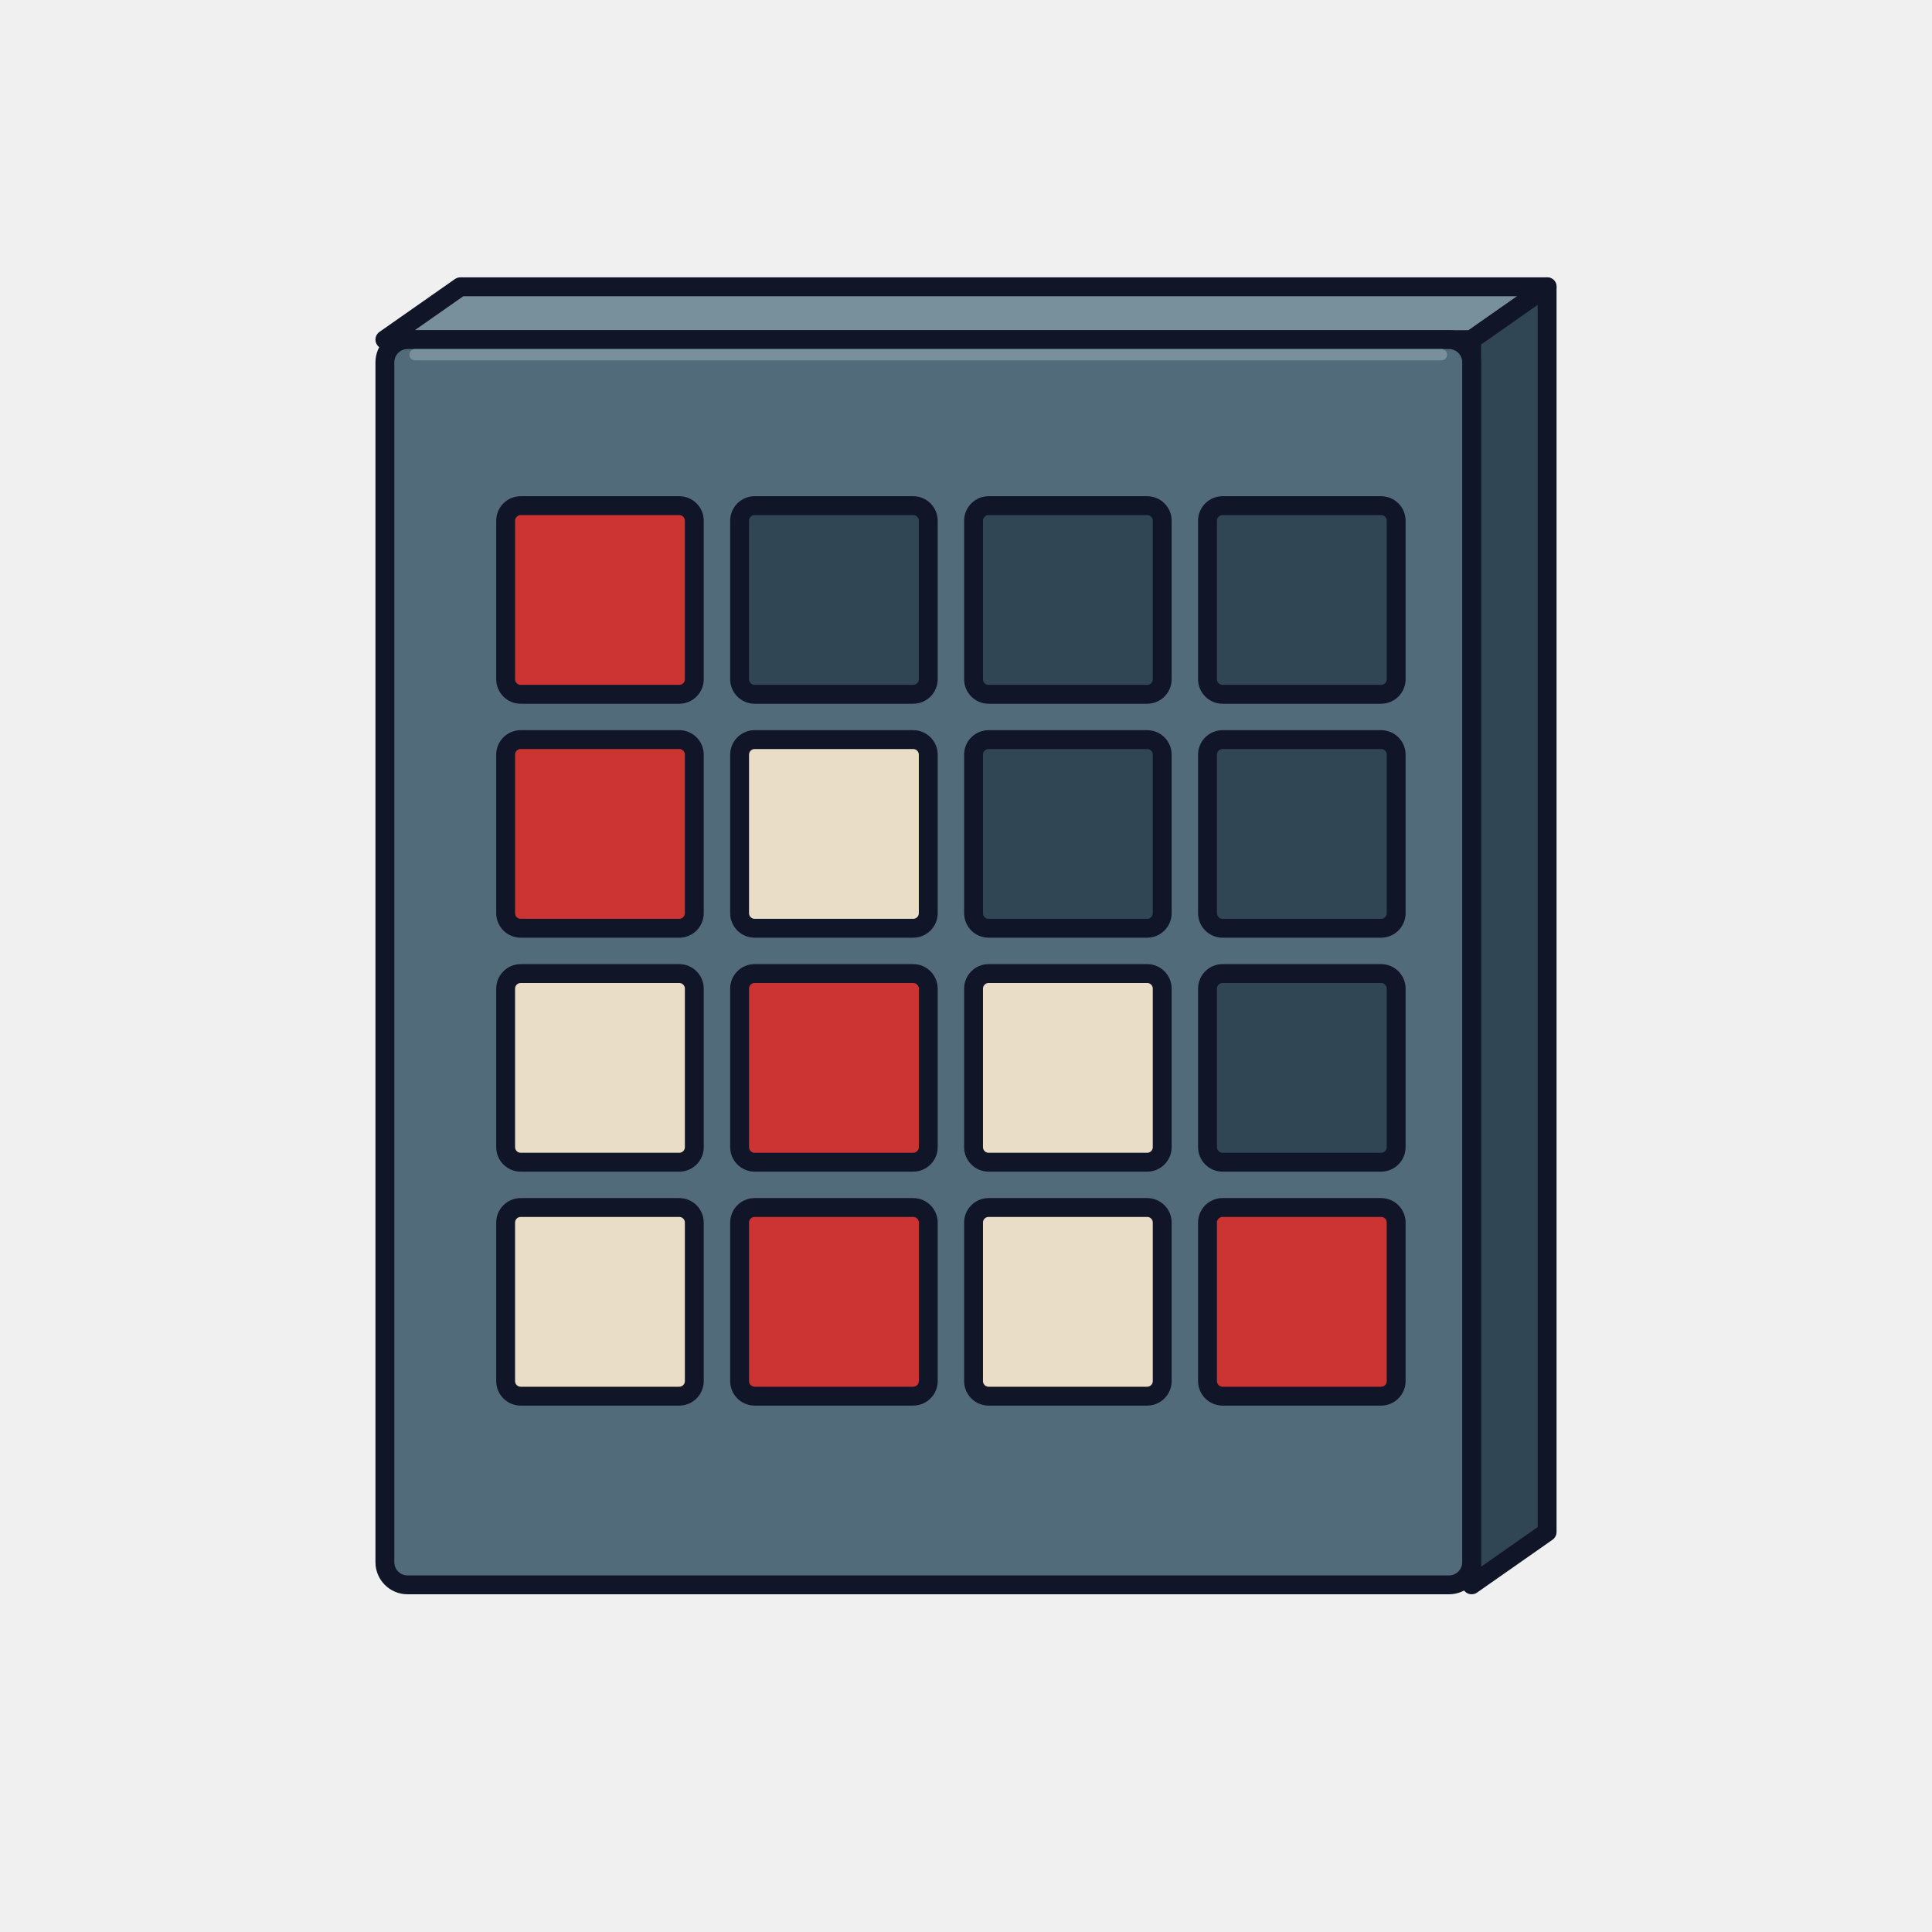
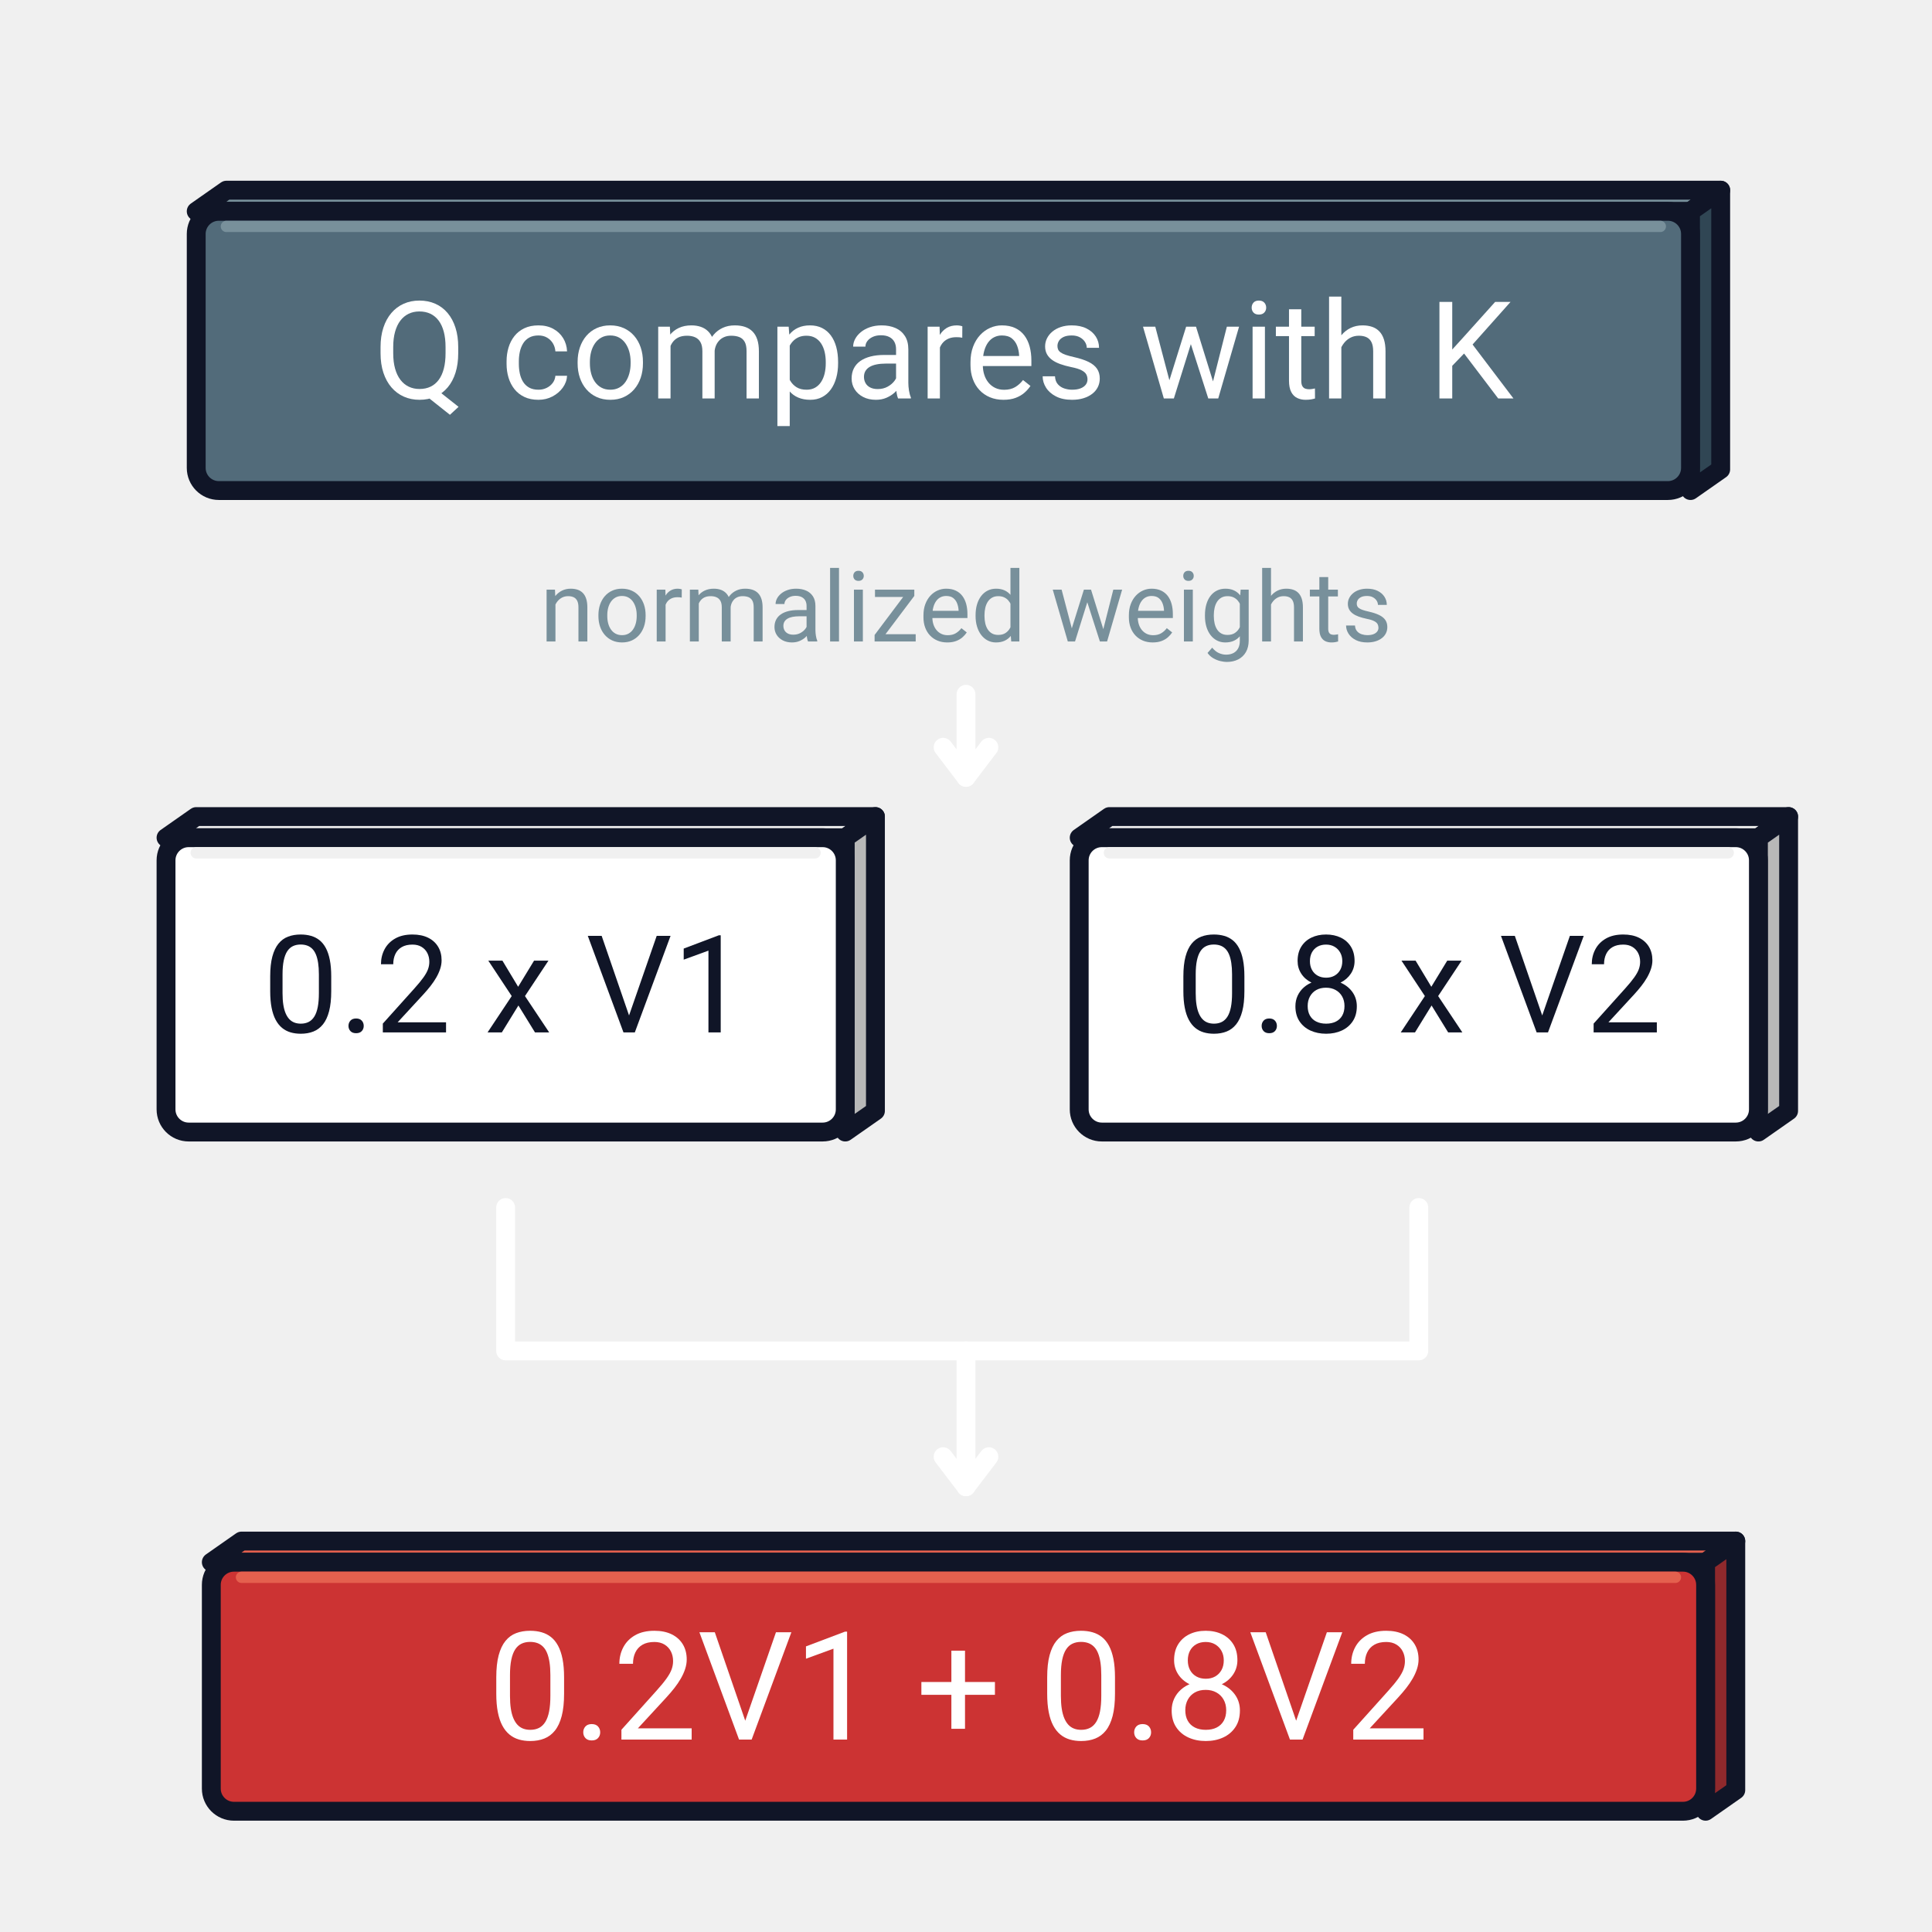
<svg xmlns="http://www.w3.org/2000/svg" width="256" height="256" viewBox="0 0 256 256" role="img" aria-labelledby="title desc">
  <g stroke-linecap="round" stroke-linejoin="round">
-     <polygon points="51,45 61,38.0 205,38.0 195,45" fill="#78909B" stroke="#101527" stroke-width="2.5" />
-     <polygon points="195,45 205,38.0 205,203.0 195,210" fill="#304654" stroke="#101527" stroke-width="2.5" />
-     <rect x="51" y="45" width="144" height="165" rx="3" fill="#526B7A" stroke="#101527" stroke-width="2.5" />
-     <line x1="55" y1="47" x2="191" y2="47" stroke="#78909B" stroke-width="1.5" />
-     <rect x="67" y="67" width="25" height="25" rx="2" fill="#CC3333" stroke="#101527" stroke-width="2.5" />
-     <rect x="98" y="67" width="25" height="25" rx="2" fill="#304654" stroke="#101527" stroke-width="2.5" />
-     <rect x="129" y="67" width="25" height="25" rx="2" fill="#304654" stroke="#101527" stroke-width="2.5" />
-     <rect x="160" y="67" width="25" height="25" rx="2" fill="#304654" stroke="#101527" stroke-width="2.5" />
-     <rect x="67" y="98" width="25" height="25" rx="2" fill="#CC3333" stroke="#101527" stroke-width="2.5" />
-     <rect x="98" y="98" width="25" height="25" rx="2" fill="#E9DDC7" stroke="#101527" stroke-width="2.5" />
-     <rect x="129" y="98" width="25" height="25" rx="2" fill="#304654" stroke="#101527" stroke-width="2.5" />
-     <rect x="160" y="98" width="25" height="25" rx="2" fill="#304654" stroke="#101527" stroke-width="2.5" />
-     <rect x="67" y="129" width="25" height="25" rx="2" fill="#E9DDC7" stroke="#101527" stroke-width="2.5" />
-     <rect x="98" y="129" width="25" height="25" rx="2" fill="#CC3333" stroke="#101527" stroke-width="2.5" />
-     <rect x="129" y="129" width="25" height="25" rx="2" fill="#E9DDC7" stroke="#101527" stroke-width="2.5" />
-     <rect x="160" y="129" width="25" height="25" rx="2" fill="#304654" stroke="#101527" stroke-width="2.5" />
-     <rect x="67" y="160" width="25" height="25" rx="2" fill="#E9DDC7" stroke="#101527" stroke-width="2.5" />
-     <rect x="98" y="160" width="25" height="25" rx="2" fill="#CC3333" stroke="#101527" stroke-width="2.5" />
-     <rect x="129" y="160" width="25" height="25" rx="2" fill="#E9DDC7" stroke="#101527" stroke-width="2.5" />
-     <rect x="160" y="160" width="25" height="25" rx="2" fill="#CC3333" stroke="#101527" stroke-width="2.5" />
+     <polygon points="26,28 30,25.2 228,25.2 224,28" fill="#78909B" stroke="#101527" stroke-width="2.5" />
+     <polygon points="224,28 228,25.2 228,62.2 224,65" fill="#304654" stroke="#101527" stroke-width="2.5" />
+     <rect x="26" y="28" width="198" height="37" rx="3" fill="#526B7A" stroke="#101527" stroke-width="2.5" />
+     <line x1="30" y1="30" x2="220" y2="30" stroke="#78909B" stroke-width="1.5" />
+     <g transform="translate(49.458 52.8) scale(0.00878906 -0.00878906)">
+       <g transform="translate(0 0)">
+         <path d="M916 167 1286 -126 1156 -246 792 43ZM1281 774V682Q1281 518 1240.0 388.0Q1199 258 1122.0 167.0Q1045 76 937.5 28.0Q830 -20 697 -20Q568 -20 460.5 28.0Q353 76 274.5 167.0Q196 258 153.0 388.0Q110 518 110 682V774Q110 938 152.5 1067.5Q195 1197 273.0 1288.5Q351 1380 458.5 1428.0Q566 1476 695 1476Q828 1476 936.0 1428.0Q1044 1380 1121.0 1288.5Q1198 1197 1239.5 1067.5Q1281 938 1281 774ZM1090 682V776Q1090 906 1063.5 1006.0Q1037 1106 986.0 1174.0Q935 1242 862.0 1277.0Q789 1312 695 1312Q606 1312 533.5 1277.0Q461 1242 409.0 1174.0Q357 1106 329.0 1006.0Q301 906 301 776V682Q301 551 329.0 450.5Q357 350 409.5 281.5Q462 213 535.0 178.0Q608 143 697 143Q791 143 864.0 178.0Q937 213 987.5 281.5Q1038 350 1064.0 450.5Q1090 551 1090 682Z" fill="#FFFFFF" stroke="none" stroke-width="0" />
+       </g>
+       <g transform="translate(1917 0)">
+         <path d="M574 132Q640 132 696.0 159.0Q752 186 788.0 233.5Q824 281 829 342H1005Q1000 246 940.5 163.5Q881 81 785.0 30.5Q689 -20 574 -20Q452 -20 361.5 23.0Q271 66 211.5 141.0Q152 216 122.5 313.5Q93 411 93 520V562Q93 671 122.5 768.5Q152 866 211.5 941.0Q271 1016 361.5 1059.0Q452 1102 574 1102Q701 1102 796.0 1050.5Q891 999 945.5 910.5Q1000 822 1005 710H829Q824 777 791.5 831.0Q759 885 703.5 917.5Q648 950 574 950Q489 950 431.5 916.5Q374 883 340.5 826.5Q307 770 292.5 701.5Q278 633 278 562V520Q278 449 292.0 380.0Q306 311 339.5 255.0Q373 199 430.5 165.5Q488 132 574 132Z" fill="#FFFFFF" stroke="none" stroke-width="0" />
+       </g>
+       <g transform="translate(2989 0)">
+         <path d="M92 529V552Q92 669 126.0 769.5Q160 870 224.0 944.5Q288 1019 379.0 1060.5Q470 1102 583 1102Q697 1102 788.5 1060.5Q880 1019 944.5 944.5Q1009 870 1043.0 769.5Q1077 669 1077 552V529Q1077 412 1043.0 312.0Q1009 212 944.5 137.5Q880 63 789.5 21.5Q699 -20 585 -20Q471 -20 380.0 21.5Q289 63 224.5 137.5Q160 212 126.0 312.0Q92 412 92 529ZM277 552V529Q277 448 296.0 376.5Q315 305 353.5 250.0Q392 195 450.0 163.5Q508 132 585 132Q661 132 718.5 163.5Q776 195 814.0 250.0Q852 305 871.5 376.5Q891 448 891 529V552Q891 632 871.5 703.5Q852 775 813.5 830.5Q775 886 717.5 918.0Q660 950 583 950Q507 950 449.5 918.0Q392 886 353.5 830.5Q315 775 296.0 703.5Q277 632 277 552Z" fill="#FFFFFF" stroke="none" stroke-width="0" />
+       </g>
+       <g transform="translate(4157 0)">
+         <path d="M325 867V0H139V1082H315ZM287 582 201 585Q202 696 230.0 790.5Q258 885 313.0 955.0Q368 1025 450.0 1063.5Q532 1102 640 1102Q716 1102 780.0 1080.5Q844 1059 891.0 1013.0Q938 967 964.0 895.0Q990 823 990 721V0H805V712Q805 797 776.5 848.0Q748 899 696.0 922.5Q644 946 574 946Q492 946 437.0 917.0Q382 888 349.0 837.0Q316 786 301.5 720.5Q287 655 287 582ZM988 684 864 646Q865 735 893.5 817.0Q922 899 976.5 963.0Q1031 1027 1111.0 1064.5Q1191 1102 1294 1102Q1381 1102 1448.5 1079.0Q1516 1056 1562.5 1008.5Q1609 961 1633.0 887.0Q1657 813 1657 711V0H1471V713Q1471 804 1442.5 854.5Q1414 905 1362.5 925.5Q1311 946 1240 946Q1179 946 1132.0 925.0Q1085 904 1053.0 867.5Q1021 831 1004.5 784.0Q988 737 988 684Z" fill="#FFFFFF" stroke="none" stroke-width="0" />
+       </g>
+       <g transform="translate(5953 0)">
+         <path d="M326 874V-416H140V1082H310ZM1055 550V529Q1055 411 1027.0 310.5Q999 210 945.5 136.0Q892 62 814.0 21.0Q736 -20 635 -20Q532 -20 453.0 14.0Q374 48 319.0 113.0Q264 178 231.5 269.0Q199 360 187 474V586Q199 706 232.0 801.0Q265 896 319.5 963.5Q374 1031 452.0 1066.5Q530 1102 632 1102Q734 1102 813.0 1062.5Q892 1023 946.0 950.0Q1000 877 1027.5 775.5Q1055 674 1055 550ZM869 529V550Q869 631 852.0 702.5Q835 774 799.5 828.5Q764 883 709.0 914.5Q654 946 578 946Q508 946 456.5 922.0Q405 898 369.0 857.5Q333 817 310.5 765.5Q288 714 277 659V400Q297 330 333.0 268.5Q369 207 429.0 169.5Q489 132 580 132Q655 132 709.5 163.5Q764 195 799.5 250.0Q835 305 852.0 376.5Q869 448 869 529Z" fill="#FFFFFF" stroke="none" stroke-width="0" />
+       </g>
+       <g transform="translate(7103 0)">
+         <path d="M779 185V742Q779 806 753.5 853.5Q728 901 677.0 927.0Q626 953 551 953Q481 953 428.5 929.0Q376 905 346.5 866.0Q317 827 317 782H132Q132 840 162.0 897.0Q192 954 248.5 1000.5Q305 1047 384.5 1074.5Q464 1102 562 1102Q680 1102 770.5 1062.0Q861 1022 912.5 941.5Q964 861 964 740V236Q964 182 973.5 121.0Q983 60 1002 16V0H809Q795 32 787.0 85.5Q779 139 779 185ZM811 656 813 526H626Q547 526 485.0 513.5Q423 501 381.0 476.0Q339 451 317.0 413.5Q295 376 295 326Q295 275 318.0 233.0Q341 191 387.5 166.5Q434 142 502 142Q587 142 652.0 178.0Q717 214 755.5 266.0Q794 318 797 367L876 278Q869 236 838.0 185.0Q807 134 755.5 87.5Q704 41 633.5 10.5Q563 -20 475 -20Q365 -20 282.5 23.0Q200 66 154.5 138.5Q109 211 109 301Q109 388 143.0 454.5Q177 521 241.0 565.5Q305 610 395.0 633.0Q485 656 596 656Z" fill="#FFFFFF" stroke="none" stroke-width="0" />
+       </g>
+       <g transform="translate(8217 0)">
+         <path d="M326 912V0H141V1082H321ZM664 1088 663 916Q640 921 619.5 922.5Q599 924 573 924Q509 924 460.0 904.0Q411 884 377.0 848.0Q343 812 323.5 762.5Q304 713 298 654L246 624Q246 722 265.5 808.0Q285 894 326.0 960.5Q367 1027 430.5 1064.5Q494 1102 582 1102Q602 1102 628.0 1097.5Q654 1093 664 1088Z" fill="#FFFFFF" stroke="none" stroke-width="0" />
+       </g>
+       <g transform="translate(8911 0)">
+         <path d="M590 -20Q477 -20 385.5 18.5Q294 57 228.5 127.0Q163 197 128.0 293.0Q93 389 93 503V545Q93 677 132.0 780.5Q171 884 238.0 956.0Q305 1028 390.0 1065.0Q475 1102 566 1102Q682 1102 766.5 1062.0Q851 1022 905.0 950.5Q959 879 985.0 782.5Q1011 686 1011 572V489H203V640H826V654Q822 726 796.5 794.0Q771 862 716.0 906.0Q661 950 566 950Q503 950 450.0 923.5Q397 897 359.0 845.0Q321 793 300.0 718.0Q279 643 279 545V503Q279 426 300.5 358.5Q322 291 363.5 240.0Q405 189 464.5 160.0Q524 131 600 131Q698 131 766.0 171.0Q834 211 885 278L997 189Q962 136 908.0 88.0Q854 40 775.5 10.0Q697 -20 590 -20Z" fill="#FFFFFF" stroke="none" stroke-width="0" />
+       </g>
+       <g transform="translate(9997 0)">
+         <path d="M771 287Q771 327 753.5 361.5Q736 396 682.5 424.5Q629 453 522 474Q432 493 359.5 519.0Q287 545 236.5 582.0Q186 619 159.0 669.0Q132 719 132 786Q132 850 160.5 907.0Q189 964 241.5 1008.0Q294 1052 368.0 1077.0Q442 1102 533 1102Q663 1102 755.0 1056.0Q847 1010 896.0 933.5Q945 857 945 764H760Q760 809 733.5 851.5Q707 894 656.5 922.0Q606 950 533 950Q456 950 408.5 926.5Q361 903 339.5 867.0Q318 831 318 791Q318 761 328.5 737.5Q339 714 366.0 694.5Q393 675 442.0 658.0Q491 641 567 624Q700 594 786.0 552.0Q872 510 914.0 449.0Q956 388 956 301Q956 230 926.5 171.0Q897 112 841.5 69.5Q786 27 709.5 3.5Q633 -20 538 -20Q395 -20 296.0 31.0Q197 82 146.0 163.0Q95 244 95 334H281Q285 258 325.0 213.5Q365 169 423.0 150.5Q481 132 538 132Q614 132 665.5 152.0Q717 172 744.0 207.0Q771 242 771 287Z" fill="#FFFFFF" stroke="none" stroke-width="0" />
+       </g>
+       <g transform="translate(11562 0)">
+         <path d="M415 192 693 1082H815L791 905L508 0H389ZM228 1082 465 182 482 0H357L43 1082ZM1081 189 1307 1082H1491L1177 0H1053ZM842 1082 1114 207 1145 0H1027L736 907L712 1082Z" fill="#FFFFFF" stroke="none" stroke-width="0" />
+       </g>
+       <g transform="translate(13101 0)">
+         <path d="M342 1082V0H156V1082ZM142 1369Q142 1414 169.5 1445.0Q197 1476 251 1476Q304 1476 332.5 1445.0Q361 1414 361 1369Q361 1326 332.5 1295.5Q304 1265 251 1265Q197 1265 169.5 1295.5Q142 1326 142 1369Z" fill="#FFFFFF" stroke="none" stroke-width="0" />
+       </g>
+       <g transform="translate(13599 0)">
+         <path d="M594 1082V940H9V1082ZM207 1345H392V268Q392 213 409.0 185.0Q426 157 453.0 148.0Q480 139 511 139Q534 139 559.5 143.5Q585 148 598 151L599 0Q577 -7 541.5 -13.5Q506 -20 456 -20Q388 -20 331.0 7.0Q274 34 240.5 97.5Q207 161 207 269Z" fill="#FFFFFF" stroke="none" stroke-width="0" />
+       </g>
+       <g transform="translate(14269 0)">
+         <path d="M326 1536V0H141V1536ZM282 582 205 585Q206 696 238.0 790.5Q270 885 328.0 955.0Q386 1025 466.5 1063.5Q547 1102 645 1102Q725 1102 789.0 1080.5Q853 1059 898.5 1012.0Q944 965 968.0 890.5Q992 816 992 709V0H806V711Q806 796 781.0 847.5Q756 899 708.0 922.5Q660 946 590 946Q521 946 464.5 917.0Q408 888 367.5 837.0Q327 786 304.5 720.5Q282 655 282 582Z" fill="#FFFFFF" stroke="none" stroke-width="0" />
+       </g>
+       <g transform="translate(15905 0)">
+         <path d="M362 1456V0H169V1456ZM1241 1456 636 777 296 424 264 630 520 912 1009 1456ZM1055 0 516 710 631 863 1285 0Z" fill="#FFFFFF" stroke="none" stroke-width="0" />
+       </g>
+     </g>
+     <g transform="translate(71.5312 85) scale(0.00634766 -0.00634766)">
+       <g transform="translate(0 0)">
+         <path d="M326 851V0H141V1082H316ZM282 582 205 585Q206 696 238.0 790.5Q270 885 328.0 955.0Q386 1025 466.5 1063.5Q547 1102 645 1102Q725 1102 789.0 1080.5Q853 1059 898.5 1012.0Q944 965 968.0 890.5Q992 816 992 709V0H806V711Q806 796 781.0 847.5Q756 899 708.0 922.5Q660 946 590 946Q521 946 464.5 917.0Q408 888 367.5 837.0Q327 786 304.5 720.5Q282 655 282 582Z" fill="#78909B" stroke="none" stroke-width="0" />
+       </g>
+       <g transform="translate(1131 0)">
+         <path d="M92 529V552Q92 669 126.0 769.5Q160 870 224.0 944.5Q288 1019 379.0 1060.5Q470 1102 583 1102Q697 1102 788.5 1060.5Q880 1019 944.5 944.5Q1009 870 1043.0 769.5Q1077 669 1077 552V529Q1077 412 1043.0 312.0Q1009 212 944.5 137.5Q880 63 789.5 21.5Q699 -20 585 -20Q471 -20 380.0 21.5Q289 63 224.5 137.5Q160 212 126.0 312.0Q92 412 92 529ZM277 552V529Q277 448 296.0 376.5Q315 305 353.5 250.0Q392 195 450.0 163.5Q508 132 585 132Q661 132 718.5 163.5Q776 195 814.0 250.0Q852 305 871.5 376.5Q891 448 891 529V552Q891 632 871.5 703.5Q852 775 813.5 830.5Q775 886 717.5 918.0Q660 950 583 950Q507 950 449.5 918.0Q392 886 353.5 830.5Q315 775 296.0 703.5Q277 632 277 552Z" fill="#78909B" stroke="none" stroke-width="0" />
+       </g>
+       <g transform="translate(2299 0)">
+         <path d="M326 912V0H141V1082H321ZM664 1088 663 916Q640 921 619.5 922.5Q599 924 573 924Q509 924 460.0 904.0Q411 884 377.0 848.0Q343 812 323.5 762.5Q304 713 298 654L246 624Q246 722 265.5 808.0Q285 894 326.0 960.5Q367 1027 430.5 1064.5Q494 1102 582 1102Q602 1102 628.0 1097.5Q654 1093 664 1088Z" fill="#78909B" stroke="none" stroke-width="0" />
+       </g>
+       <g transform="translate(2993 0)">
+         <path d="M325 867V0H139V1082H315ZM287 582 201 585Q202 696 230.0 790.5Q258 885 313.0 955.0Q368 1025 450.0 1063.5Q532 1102 640 1102Q716 1102 780.0 1080.5Q844 1059 891.0 1013.0Q938 967 964.0 895.0Q990 823 990 721V0H805V712Q805 797 776.5 848.0Q748 899 696.0 922.5Q644 946 574 946Q492 946 437.0 917.0Q382 888 349.0 837.0Q316 786 301.5 720.5Q287 655 287 582ZM988 684 864 646Q865 735 893.5 817.0Q922 899 976.5 963.0Q1031 1027 1111.0 1064.5Q1191 1102 1294 1102Q1381 1102 1448.5 1079.0Q1516 1056 1562.5 1008.5Q1609 961 1633.0 887.0Q1657 813 1657 711V0H1471V713Q1471 804 1442.5 854.5Q1414 905 1362.5 925.5Q1311 946 1240 946Q1179 946 1132.0 925.0Q1085 904 1053.0 867.5Q1021 831 1004.5 784.0Q988 737 988 684Z" fill="#78909B" stroke="none" stroke-width="0" />
+       </g>
+       <g transform="translate(4789 0)">
+         <path d="M779 185V742Q779 806 753.5 853.5Q728 901 677.0 927.0Q626 953 551 953Q481 953 428.5 929.0Q376 905 346.5 866.0Q317 827 317 782H132Q132 840 162.0 897.0Q192 954 248.5 1000.5Q305 1047 384.5 1074.5Q464 1102 562 1102Q680 1102 770.5 1062.0Q861 1022 912.5 941.5Q964 861 964 740V236Q964 182 973.5 121.0Q983 60 1002 16V0H809Q795 32 787.0 85.5Q779 139 779 185ZM811 656 813 526H626Q547 526 485.0 513.5Q423 501 381.0 476.0Q339 451 317.0 413.5Q295 376 295 326Q295 275 318.0 233.0Q341 191 387.5 166.5Q434 142 502 142Q587 142 652.0 178.0Q717 214 755.5 266.0Q794 318 797 367L876 278Q869 236 838.0 185.0Q807 134 755.5 87.5Q704 41 633.5 10.5Q563 -20 475 -20Q365 -20 282.5 23.0Q200 66 154.5 138.5Q109 211 109 301Q109 388 143.0 454.5Q177 521 241.0 565.5Q305 610 395.0 633.0Q485 656 596 656Z" fill="#78909B" stroke="none" stroke-width="0" />
+       </g>
+       <g transform="translate(5903 0)">
+         <path d="M342 1536V0H156V1536Z" fill="#78909B" stroke="none" stroke-width="0" />
+       </g>
+       <g transform="translate(6401 0)">
+         <path d="M342 1082V0H156V1082ZM142 1369Q142 1414 169.5 1445.0Q197 1476 251 1476Q304 1476 332.5 1445.0Q361 1414 361 1369Q361 1326 332.5 1295.5Q304 1265 251 1265Q197 1265 169.5 1295.5Q142 1326 142 1369Z" fill="#78909B" stroke="none" stroke-width="0" />
+       </g>
+       <g transform="translate(6899 0)">
+         <path d="M947 152V0H160V152ZM918 951 202 0H89V136L800 1082H918ZM836 1082V929H97V1082Z" fill="#78909B" stroke="none" stroke-width="0" />
+       </g>
+       <g transform="translate(7915 0)">
+         <path d="M590 -20Q477 -20 385.5 18.5Q294 57 228.5 127.0Q163 197 128.0 293.0Q93 389 93 503V545Q93 677 132.0 780.5Q171 884 238.0 956.0Q305 1028 390.0 1065.0Q475 1102 566 1102Q682 1102 766.5 1062.0Q851 1022 905.0 950.5Q959 879 985.0 782.5Q1011 686 1011 572V489H203V640H826V654Q822 726 796.5 794.0Q771 862 716.0 906.0Q661 950 566 950Q503 950 450.0 923.5Q397 897 359.0 845.0Q321 793 300.0 718.0Q279 643 279 545V503Q279 426 300.5 358.5Q322 291 363.5 240.0Q405 189 464.5 160.0Q524 131 600 131Q698 131 766.0 171.0Q834 211 885 278L997 189Q962 136 908.0 88.0Q854 40 775.5 10.0Q697 -20 590 -20Z" fill="#78909B" stroke="none" stroke-width="0" />
+       </g>
+       <g transform="translate(9001 0)">
+         <path d="M823 210V1536H1009V0H839ZM95 529V550Q95 674 125.5 775.5Q156 877 212.5 950.0Q269 1023 347.5 1062.5Q426 1102 523 1102Q625 1102 701.5 1066.5Q778 1031 831.5 963.5Q885 896 916.0 801.0Q947 706 959 586V494Q948 375 916.5 280.0Q885 185 831.5 118.0Q778 51 701.0 15.5Q624 -20 521 -20Q426 -20 347.5 21.0Q269 62 212.5 136.0Q156 210 125.5 310.5Q95 411 95 529ZM281 550V529Q281 448 297.5 377.0Q314 306 349.0 252.0Q384 198 438.0 167.5Q492 137 567 137Q659 137 718.5 176.0Q778 215 814.0 279.0Q850 343 870 418V659Q858 714 835.5 765.5Q813 817 777.5 857.5Q742 898 690.5 922.0Q639 946 569 946Q493 946 438.5 914.5Q384 883 349.0 828.5Q314 774 297.5 702.5Q281 631 281 550Z" fill="#78909B" stroke="none" stroke-width="0" />
+       </g>
+       <g transform="translate(10664 0)">
+         <path d="M415 192 693 1082H815L791 905L508 0H389ZM228 1082 465 182 482 0H357L43 1082ZM1081 189 1307 1082H1491L1177 0H1053ZM842 1082 1114 207 1145 0H1027L736 907L712 1082Z" fill="#78909B" stroke="none" stroke-width="0" />
+       </g>
+       <g transform="translate(12203 0)">
+         <path d="M590 -20Q477 -20 385.5 18.5Q294 57 228.5 127.0Q163 197 128.0 293.0Q93 389 93 503V545Q93 677 132.0 780.5Q171 884 238.0 956.0Q305 1028 390.0 1065.0Q475 1102 566 1102Q682 1102 766.5 1062.0Q851 1022 905.0 950.5Q959 879 985.0 782.5Q1011 686 1011 572V489H203V640H826V654Q822 726 796.5 794.0Q771 862 716.0 906.0Q661 950 566 950Q503 950 450.0 923.5Q397 897 359.0 845.0Q321 793 300.0 718.0Q279 643 279 545V503Q279 426 300.5 358.5Q322 291 363.5 240.0Q405 189 464.5 160.0Q524 131 600 131Q698 131 766.0 171.0Q834 211 885 278L997 189Q962 136 908.0 88.0Q854 40 775.5 10.0Q697 -20 590 -20Z" fill="#78909B" stroke="none" stroke-width="0" />
+       </g>
+       <g transform="translate(13289 0)">
+         <path d="M342 1082V0H156V1082ZM142 1369Q142 1414 169.5 1445.0Q197 1476 251 1476Q304 1476 332.5 1445.0Q361 1414 361 1369Q361 1326 332.5 1295.5Q304 1265 251 1265Q197 1265 169.5 1295.5Q142 1326 142 1369Z" fill="#78909B" stroke="none" stroke-width="0" />
+       </g>
+       <g transform="translate(13787 0)">
+         <path d="M842 1082H1010V23Q1010 -120 952.0 -221.0Q894 -322 790.5 -374.5Q687 -427 552 -427Q496 -427 420.5 -409.5Q345 -392 272.5 -350.5Q200 -309 151 -239L248 -129Q316 -211 390.5 -243.0Q465 -275 538 -275Q626 -275 690.0 -242.0Q754 -209 789.5 -144.5Q825 -80 825 14V844ZM97 529V550Q97 674 126.5 775.5Q156 877 211.5 950.0Q267 1023 346.0 1062.5Q425 1102 524 1102Q626 1102 702.5 1066.5Q779 1031 832.5 963.5Q886 896 917.0 801.0Q948 706 960 586V494Q949 375 917.5 280.0Q886 185 832.5 118.0Q779 51 702.0 15.5Q625 -20 522 -20Q425 -20 346.5 21.0Q268 62 212.0 136.0Q156 210 126.5 310.5Q97 411 97 529ZM282 550V529Q282 448 298.5 377.0Q315 306 349.5 252.0Q384 198 438.0 167.5Q492 137 567 137Q659 137 719.0 176.0Q779 215 814.5 279.0Q850 343 870 418V659Q859 714 836.5 765.5Q814 817 778.5 857.5Q743 898 691.0 922.0Q639 946 569 946Q493 946 438.5 914.5Q384 883 349.5 828.5Q315 774 298.5 702.5Q282 631 282 550Z" fill="#78909B" stroke="none" stroke-width="0" />
+       </g>
+       <g transform="translate(14937 0)">
+         <path d="M326 1536V0H141V1536ZM282 582 205 585Q206 696 238.0 790.5Q270 885 328.0 955.0Q386 1025 466.5 1063.5Q547 1102 645 1102Q725 1102 789.0 1080.5Q853 1059 898.5 1012.0Q944 965 968.0 890.5Q992 816 992 709V0H806V711Q806 796 781.0 847.5Q756 899 708.0 922.5Q660 946 590 946Q521 946 464.5 917.0Q408 888 367.5 837.0Q327 786 304.5 720.5Q282 655 282 582Z" fill="#78909B" stroke="none" stroke-width="0" />
+       </g>
+       <g transform="translate(16065 0)">
+         <path d="M594 1082V940H9V1082ZM207 1345H392V268Q392 213 409.0 185.0Q426 157 453.0 148.0Q480 139 511 139Q534 139 559.5 143.5Q585 148 598 151L599 0Q577 -7 541.5 -13.5Q506 -20 456 -20Q388 -20 331.0 7.0Q274 34 240.5 97.5Q207 161 207 269Z" fill="#78909B" stroke="none" stroke-width="0" />
+       </g>
+       <g transform="translate(16735 0)">
+         <path d="M771 287Q771 327 753.5 361.5Q736 396 682.5 424.5Q629 453 522 474Q432 493 359.5 519.0Q287 545 236.5 582.0Q186 619 159.0 669.0Q132 719 132 786Q132 850 160.5 907.0Q189 964 241.5 1008.0Q294 1052 368.0 1077.0Q442 1102 533 1102Q663 1102 755.0 1056.0Q847 1010 896.0 933.5Q945 857 945 764H760Q760 809 733.5 851.5Q707 894 656.5 922.0Q606 950 533 950Q456 950 408.5 926.5Q361 903 339.5 867.0Q318 831 318 791Q318 761 328.5 737.5Q339 714 366.0 694.5Q393 675 442.0 658.0Q491 641 567 624Q700 594 786.0 552.0Q872 510 914.0 449.0Q956 388 956 301Q956 230 926.5 171.0Q897 112 841.5 69.5Q786 27 709.5 3.5Q633 -20 538 -20Q395 -20 296.0 31.0Q197 82 146.0 163.0Q95 244 95 334H281Q285 258 325.0 213.5Q365 169 423.0 150.5Q481 132 538 132Q614 132 665.5 152.0Q717 172 744.0 207.0Q771 242 771 287Z" fill="#78909B" stroke="none" stroke-width="0" />
+       </g>
+     </g>
+     <line x1="128" y1="92" x2="128" y2="103" stroke="#FFFFFF" stroke-width="2.5" />
+     <path d="M124.97 99.02 L128 103 L131.03 99.02" fill="none" stroke="#FFFFFF" stroke-width="2.5" />
+     <polygon points="22,111 26,108.2 116,108.2 112,111" fill="#F0F0F0" stroke="#101527" stroke-width="2.5" />
+     <polygon points="112,111 116,108.2 116,147.2 112,150" fill="#B8B8B8" stroke="#101527" stroke-width="2.5" />
+     <rect x="22" y="111" width="90" height="39" rx="3" fill="#FFFFFF" stroke="#101527" stroke-width="2.5" />
+     <line x1="26" y1="113" x2="108" y2="113" stroke="#F0F0F0" stroke-width="1.5" />
+     <g transform="translate(34.7925 136.8) scale(0.00878906 -0.00878906)">
+       <g transform="translate(0 0)">
+         <path d="M1035 844V622Q1035 443 1003.0 320.0Q971 197 911.0 122.0Q851 47 766.5 13.5Q682 -20 576 -20Q492 -20 421.0 1.0Q350 22 293.5 68.5Q237 115 197.0 190.0Q157 265 136.0 372.0Q115 479 115 622V844Q115 1023 147.5 1144.0Q180 1265 240.0 1338.5Q300 1412 384.5 1444.0Q469 1476 574 1476Q659 1476 730.5 1455.5Q802 1435 858.0 1390.5Q914 1346 953.5 1272.5Q993 1199 1014.0 1093.0Q1035 987 1035 844ZM849 592V875Q849 973 837.5 1047.5Q826 1122 804.0 1175.0Q782 1228 748.5 1261.0Q715 1294 671.5 1309.5Q628 1325 574 1325Q508 1325 457.0 1300.5Q406 1276 371.5 1223.0Q337 1170 319.0 1084.0Q301 998 301 875V592Q301 494 312.5 419.0Q324 344 347.0 289.5Q370 235 403.0 200.0Q436 165 479.5 148.5Q523 132 576 132Q644 132 695.0 158.0Q746 184 780.5 239.5Q815 295 832.0 382.5Q849 470 849 592Z" fill="#101527" stroke="none" stroke-width="0" />
+       </g>
+       <g transform="translate(1151 0)">
+         <path d="M144 98Q144 145 173.5 177.5Q203 210 259 210Q315 210 344.5 177.5Q374 145 374 98Q374 52 344.5 20.0Q315 -12 259 -12Q203 -12 173.5 20.0Q144 52 144 98Z" fill="#101527" stroke="none" stroke-width="0" />
+       </g>
+       <g transform="translate(1691 0)">
+         <path d="M1075 152V0H122V133L599 664Q687 762 735.5 830.5Q784 899 803.5 953.5Q823 1008 823 1065Q823 1137 793.5 1195.5Q764 1254 707.0 1289.0Q650 1324 569 1324Q472 1324 407.5 1286.5Q343 1249 311.0 1182.0Q279 1115 279 1028H94Q94 1151 148.0 1253.0Q202 1355 308.0 1415.5Q414 1476 569 1476Q707 1476 805.0 1427.5Q903 1379 955.5 1291.5Q1008 1204 1008 1087Q1008 1023 986.5 957.5Q965 892 927.5 827.0Q890 762 840.5 699.0Q791 636 735 575L345 152Z" fill="#101527" stroke="none" stroke-width="0" />
+       </g>
+       <g transform="translate(3350 0)">
+         <path d="M266 1082 503 688 743 1082H960L606 548L971 0H757L507 406L257 0H42L406 548L53 1082Z" fill="#101527" stroke="none" stroke-width="0" />
+       </g>
+       <g transform="translate(4874 0)">
+         <path d="M639 221 1068 1456H1277L738 0H589ZM238 1456 663 221 716 0H567L29 1456Z" fill="#101527" stroke="none" stroke-width="0" />
+       </g>
+       <g transform="translate(6178 0)">
+         <path d="M729 1464V0H544V1233L171 1097V1264L700 1464Z" fill="#101527" stroke="none" stroke-width="0" />
+       </g>
+     </g>
+     <polygon points="143,111 147,108.2 237,108.2 233,111" fill="#F0F0F0" stroke="#101527" stroke-width="2.5" />
+     <polygon points="233,111 237,108.2 237,147.2 233,150" fill="#B8B8B8" stroke="#101527" stroke-width="2.5" />
+     <rect x="143" y="111" width="90" height="39" rx="3" fill="#FFFFFF" stroke="#101527" stroke-width="2.5" />
+     <line x1="147" y1="113" x2="229" y2="113" stroke="#F0F0F0" stroke-width="1.5" />
+     <g transform="translate(155.7925 136.8) scale(0.00878906 -0.00878906)">
+       <g transform="translate(0 0)">
+         <path d="M1035 844V622Q1035 443 1003.0 320.0Q971 197 911.0 122.0Q851 47 766.5 13.5Q682 -20 576 -20Q492 -20 421.0 1.0Q350 22 293.5 68.5Q237 115 197.0 190.0Q157 265 136.0 372.0Q115 479 115 622V844Q115 1023 147.5 1144.0Q180 1265 240.0 1338.5Q300 1412 384.5 1444.0Q469 1476 574 1476Q659 1476 730.5 1455.5Q802 1435 858.0 1390.5Q914 1346 953.5 1272.5Q993 1199 1014.0 1093.0Q1035 987 1035 844ZM849 592V875Q849 973 837.5 1047.5Q826 1122 804.0 1175.0Q782 1228 748.5 1261.0Q715 1294 671.5 1309.5Q628 1325 574 1325Q508 1325 457.0 1300.5Q406 1276 371.5 1223.0Q337 1170 319.0 1084.0Q301 998 301 875V592Q301 494 312.5 419.0Q324 344 347.0 289.5Q370 235 403.0 200.0Q436 165 479.5 148.5Q523 132 576 132Q644 132 695.0 158.0Q746 184 780.5 239.5Q815 295 832.0 382.5Q849 470 849 592Z" fill="#101527" stroke="none" stroke-width="0" />
+       </g>
+       <g transform="translate(1151 0)">
+         <path d="M144 98Q144 145 173.5 177.5Q203 210 259 210Q315 210 344.5 177.5Q374 145 374 98Q374 52 344.5 20.0Q315 -12 259 -12Q203 -12 173.5 20.0Q144 52 144 98Z" fill="#101527" stroke="none" stroke-width="0" />
+       </g>
+       <g transform="translate(1691 0)">
+         <path d="M1039 394Q1039 261 977.5 168.5Q916 76 811.5 28.0Q707 -20 576 -20Q445 -20 340.0 28.0Q235 76 174.0 168.5Q113 261 113 394Q113 481 146.5 553.5Q180 626 241.5 680.0Q303 734 387.5 763.5Q472 793 574 793Q708 793 813.0 741.5Q918 690 978.5 600.0Q1039 510 1039 394ZM853 398Q853 479 818.0 541.5Q783 604 720.0 639.0Q657 674 574 674Q489 674 427.5 639.0Q366 604 332.0 541.5Q298 479 298 398Q298 314 331.5 254.5Q365 195 427.5 163.5Q490 132 576 132Q662 132 724.0 163.5Q786 195 819.5 254.5Q853 314 853 398ZM1005 1077Q1005 971 949.0 886.0Q893 801 796.0 752.0Q699 703 576 703Q451 703 353.5 752.0Q256 801 201.0 886.0Q146 971 146 1077Q146 1204 201.5 1293.0Q257 1382 354.0 1429.0Q451 1476 575 1476Q700 1476 797.0 1429.0Q894 1382 949.5 1293.0Q1005 1204 1005 1077ZM820 1074Q820 1147 789.0 1203.0Q758 1259 703.0 1291.5Q648 1324 575 1324Q502 1324 447.5 1293.5Q393 1263 362.5 1207.0Q332 1151 332 1074Q332 999 362.5 943.0Q393 887 448.0 856.0Q503 825 576 825Q649 825 703.5 856.0Q758 887 789.0 943.0Q820 999 820 1074Z" fill="#101527" stroke="none" stroke-width="0" />
+       </g>
+       <g transform="translate(3350 0)">
+         <path d="M266 1082 503 688 743 1082H960L606 548L971 0H757L507 406L257 0H42L406 548L53 1082Z" fill="#101527" stroke="none" stroke-width="0" />
+       </g>
+       <g transform="translate(4874 0)">
+         <path d="M639 221 1068 1456H1277L738 0H589ZM238 1456 663 221 716 0H567L29 1456Z" fill="#101527" stroke="none" stroke-width="0" />
+       </g>
+       <g transform="translate(6178 0)">
+         <path d="M1075 152V0H122V133L599 664Q687 762 735.5 830.5Q784 899 803.5 953.5Q823 1008 823 1065Q823 1137 793.5 1195.5Q764 1254 707.0 1289.0Q650 1324 569 1324Q472 1324 407.5 1286.5Q343 1249 311.0 1182.0Q279 1115 279 1028H94Q94 1151 148.0 1253.0Q202 1355 308.0 1415.5Q414 1476 569 1476Q707 1476 805.0 1427.5Q903 1379 955.5 1291.5Q1008 1204 1008 1087Q1008 1023 986.5 957.5Q965 892 927.5 827.0Q890 762 840.5 699.0Q791 636 735 575L345 152Z" fill="#101527" stroke="none" stroke-width="0" />
+       </g>
+     </g>
+     <path d="M67 160 V179 H128 M188 160 V179 H128" fill="none" stroke="#FFFFFF" stroke-width="2.5" />
+     <line x1="128" y1="179" x2="128" y2="197" stroke="#FFFFFF" stroke-width="2.5" />
+     <path d="M124.97 193.02 L128 197 L131.03 193.02" fill="none" stroke="#FFFFFF" stroke-width="2.5" />
+     <polygon points="28,207 32,204.2 230,204.2 226,207" fill="#E4604E" stroke="#101527" stroke-width="2.5" />
+     <polygon points="226,207 230,204.2 230,237.2 226,240" fill="#8F292C" stroke="#101527" stroke-width="2.5" />
+     <rect x="28" y="207" width="198" height="33" rx="3" fill="#CC3333" stroke="#101527" stroke-width="2.5" />
+     <line x1="32" y1="209" x2="222" y2="209" stroke="#E4604E" stroke-width="1.5" />
+     <g transform="translate(64.6367 230.5) scale(0.00976562 -0.00976562)">
+       <g transform="translate(0 0)">
+         <path d="M1035 844V622Q1035 443 1003.0 320.0Q971 197 911.0 122.0Q851 47 766.5 13.5Q682 -20 576 -20Q492 -20 421.0 1.0Q350 22 293.5 68.5Q237 115 197.0 190.0Q157 265 136.0 372.0Q115 479 115 622V844Q115 1023 147.5 1144.0Q180 1265 240.0 1338.5Q300 1412 384.5 1444.0Q469 1476 574 1476Q659 1476 730.5 1455.5Q802 1435 858.0 1390.5Q914 1346 953.5 1272.5Q993 1199 1014.0 1093.0Q1035 987 1035 844ZM849 592V875Q849 973 837.5 1047.5Q826 1122 804.0 1175.0Q782 1228 748.5 1261.0Q715 1294 671.5 1309.5Q628 1325 574 1325Q508 1325 457.0 1300.5Q406 1276 371.5 1223.0Q337 1170 319.0 1084.0Q301 998 301 875V592Q301 494 312.5 419.0Q324 344 347.0 289.5Q370 235 403.0 200.0Q436 165 479.5 148.5Q523 132 576 132Q644 132 695.0 158.0Q746 184 780.5 239.5Q815 295 832.0 382.5Q849 470 849 592Z" fill="#FFFFFF" stroke="none" stroke-width="0" />
+       </g>
+       <g transform="translate(1151 0)">
+         <path d="M144 98Q144 145 173.5 177.5Q203 210 259 210Q315 210 344.5 177.5Q374 145 374 98Q374 52 344.5 20.0Q315 -12 259 -12Q203 -12 173.5 20.0Q144 52 144 98Z" fill="#FFFFFF" stroke="none" stroke-width="0" />
+       </g>
+       <g transform="translate(1691 0)">
+         <path d="M1075 152V0H122V133L599 664Q687 762 735.5 830.5Q784 899 803.5 953.5Q823 1008 823 1065Q823 1137 793.5 1195.5Q764 1254 707.0 1289.0Q650 1324 569 1324Q472 1324 407.5 1286.5Q343 1249 311.0 1182.0Q279 1115 279 1028H94Q94 1151 148.0 1253.0Q202 1355 308.0 1415.5Q414 1476 569 1476Q707 1476 805.0 1427.5Q903 1379 955.5 1291.5Q1008 1204 1008 1087Q1008 1023 986.5 957.5Q965 892 927.5 827.0Q890 762 840.5 699.0Q791 636 735 575L345 152Z" fill="#FFFFFF" stroke="none" stroke-width="0" />
+       </g>
+       <g transform="translate(2842 0)">
+         <path d="M639 221 1068 1456H1277L738 0H589ZM238 1456 663 221 716 0H567L29 1456Z" fill="#FFFFFF" stroke="none" stroke-width="0" />
+       </g>
+       <g transform="translate(4146 0)">
+         <path d="M729 1464V0H544V1233L171 1097V1264L700 1464Z" fill="#FFFFFF" stroke="none" stroke-width="0" />
+       </g>
+       <g transform="translate(5805 0)">
+         <path d="M1076 781V607H78V781ZM670 1206V146H485V1206Z" fill="#FFFFFF" stroke="none" stroke-width="0" />
+       </g>
+       <g transform="translate(7475 0)">
+         <path d="M1035 844V622Q1035 443 1003.0 320.0Q971 197 911.0 122.0Q851 47 766.5 13.5Q682 -20 576 -20Q492 -20 421.0 1.0Q350 22 293.5 68.5Q237 115 197.0 190.0Q157 265 136.0 372.0Q115 479 115 622V844Q115 1023 147.5 1144.0Q180 1265 240.0 1338.5Q300 1412 384.5 1444.0Q469 1476 574 1476Q659 1476 730.5 1455.5Q802 1435 858.0 1390.5Q914 1346 953.5 1272.5Q993 1199 1014.0 1093.0Q1035 987 1035 844ZM849 592V875Q849 973 837.5 1047.5Q826 1122 804.0 1175.0Q782 1228 748.5 1261.0Q715 1294 671.5 1309.5Q628 1325 574 1325Q508 1325 457.0 1300.5Q406 1276 371.5 1223.0Q337 1170 319.0 1084.0Q301 998 301 875V592Q301 494 312.5 419.0Q324 344 347.0 289.5Q370 235 403.0 200.0Q436 165 479.5 148.5Q523 132 576 132Q644 132 695.0 158.0Q746 184 780.5 239.5Q815 295 832.0 382.5Q849 470 849 592Z" fill="#FFFFFF" stroke="none" stroke-width="0" />
+       </g>
+       <g transform="translate(8626 0)">
+         <path d="M144 98Q144 145 173.5 177.5Q203 210 259 210Q315 210 344.5 177.5Q374 145 374 98Q374 52 344.5 20.0Q315 -12 259 -12Q203 -12 173.5 20.0Q144 52 144 98Z" fill="#FFFFFF" stroke="none" stroke-width="0" />
+       </g>
+       <g transform="translate(9166 0)">
+         <path d="M1039 394Q1039 261 977.5 168.5Q916 76 811.5 28.0Q707 -20 576 -20Q445 -20 340.0 28.0Q235 76 174.0 168.5Q113 261 113 394Q113 481 146.5 553.5Q180 626 241.5 680.0Q303 734 387.5 763.5Q472 793 574 793Q708 793 813.0 741.5Q918 690 978.5 600.0Q1039 510 1039 394ZM853 398Q853 479 818.0 541.5Q783 604 720.0 639.0Q657 674 574 674Q489 674 427.5 639.0Q366 604 332.0 541.5Q298 479 298 398Q298 314 331.5 254.5Q365 195 427.5 163.5Q490 132 576 132Q662 132 724.0 163.5Q786 195 819.5 254.5Q853 314 853 398ZM1005 1077Q1005 971 949.0 886.0Q893 801 796.0 752.0Q699 703 576 703Q451 703 353.5 752.0Q256 801 201.0 886.0Q146 971 146 1077Q146 1204 201.5 1293.0Q257 1382 354.0 1429.0Q451 1476 575 1476Q700 1476 797.0 1429.0Q894 1382 949.5 1293.0Q1005 1204 1005 1077ZM820 1074Q820 1147 789.0 1203.0Q758 1259 703.0 1291.5Q648 1324 575 1324Q502 1324 447.5 1293.5Q393 1263 362.5 1207.0Q332 1151 332 1074Q332 999 362.5 943.0Q393 887 448.0 856.0Q503 825 576 825Q649 825 703.5 856.0Q758 887 789.0 943.0Q820 999 820 1074Z" fill="#FFFFFF" stroke="none" stroke-width="0" />
+       </g>
+       <g transform="translate(10317 0)">
+         <path d="M639 221 1068 1456H1277L738 0H589ZM238 1456 663 221 716 0H567L29 1456Z" fill="#FFFFFF" stroke="none" stroke-width="0" />
+       </g>
+       <g transform="translate(11621 0)">
+         <path d="M1075 152V0H122V133L599 664Q687 762 735.5 830.5Q784 899 803.5 953.5Q823 1008 823 1065Q823 1137 793.5 1195.5Q764 1254 707.0 1289.0Q650 1324 569 1324Q472 1324 407.5 1286.5Q343 1249 311.0 1182.0Q279 1115 279 1028H94Q94 1151 148.0 1253.0Q202 1355 308.0 1415.5Q414 1476 569 1476Q707 1476 805.0 1427.5Q903 1379 955.5 1291.5Q1008 1204 1008 1087Q1008 1023 986.5 957.5Q965 892 927.5 827.0Q890 762 840.5 699.0Q791 636 735 575L345 152Z" fill="#FFFFFF" stroke="none" stroke-width="0" />
+       </g>
+     </g>
  </g>
</svg>
